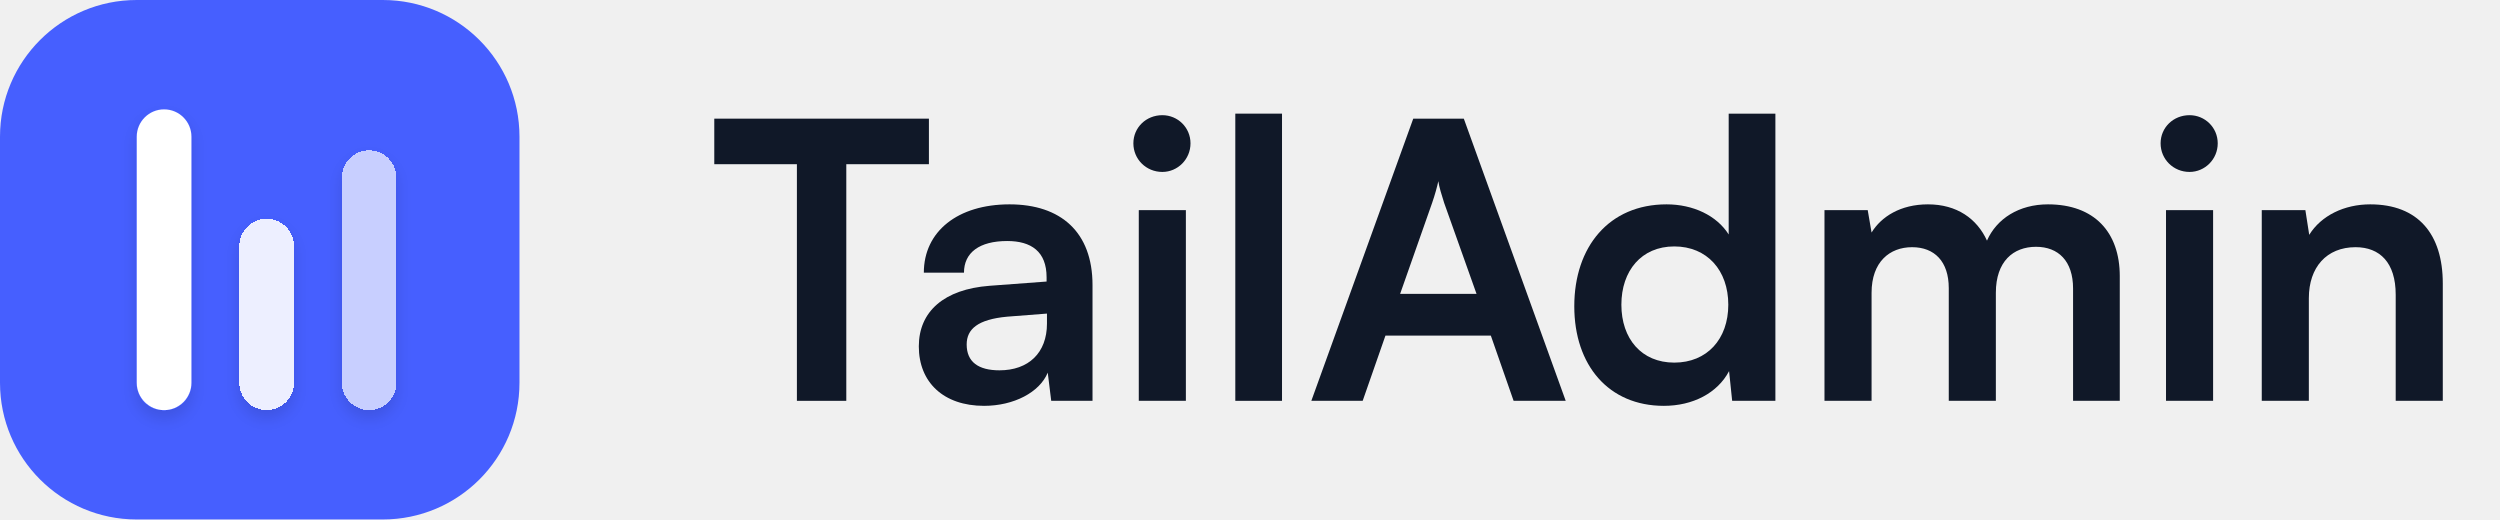
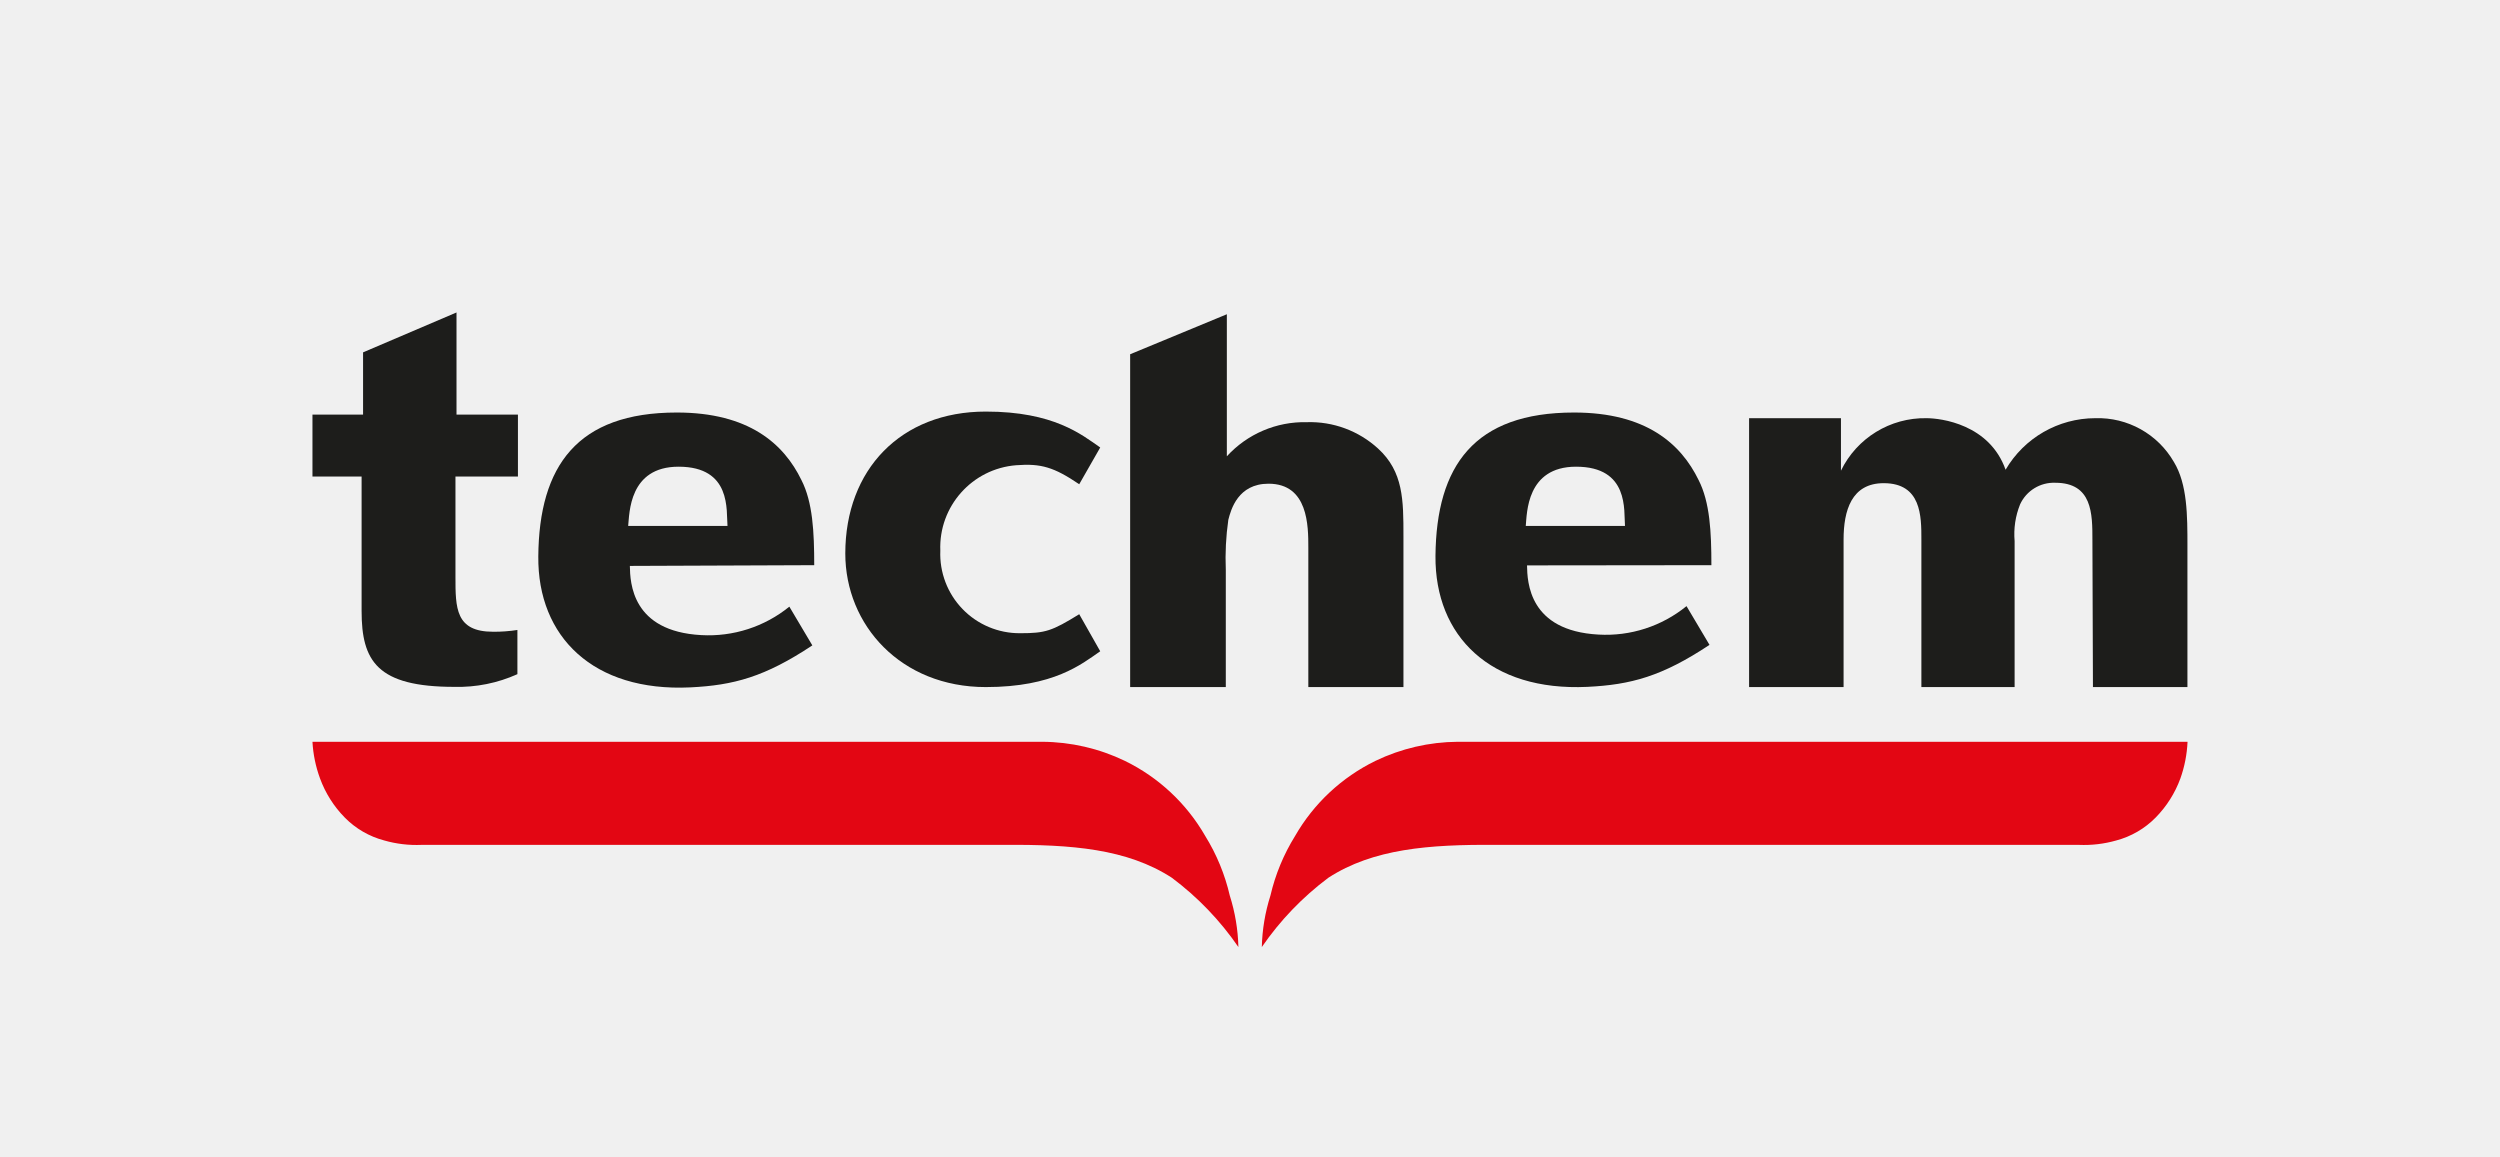
- <svg xmlns="http://www.w3.org/2000/svg" width="154" height="32" viewBox="0 0 154 32" fill="none">
-   <path d="M0 8.421C0 3.77 3.77 0 8.421 0H23.579C28.23 0 32 3.77 32 8.421V23.579C32 28.23 28.23 32 23.579 32H8.421C3.77 32 0 28.23 0 23.579V8.421Z" fill="#465FFF" />
-   <g filter="url(#filter0_d_1624_24907)">
-     <path d="M8.424 8.422C8.424 7.491 9.178 6.737 10.108 6.737V6.737C11.038 6.737 11.792 7.491 11.792 8.422V23.579C11.792 24.51 11.038 25.264 10.108 25.264V25.264C9.178 25.264 8.424 24.51 8.424 23.579V8.422Z" fill="white" />
-   </g>
-   <g filter="url(#filter1_d_1624_24907)">
-     <path d="M14.742 15.157C14.742 14.227 15.496 13.473 16.426 13.473V13.473C17.357 13.473 18.111 14.227 18.111 15.157V23.578C18.111 24.508 17.357 25.262 16.426 25.262V25.262C15.496 25.262 14.742 24.508 14.742 23.578V15.157Z" fill="white" fill-opacity="0.9" shape-rendering="crispEdges" />
-   </g>
-   <g filter="url(#filter2_d_1624_24907)">
-     <path d="M21.055 10.946C21.055 10.016 21.809 9.262 22.739 9.262V9.262C23.669 9.262 24.423 10.016 24.423 10.946V23.578C24.423 24.508 23.669 25.262 22.739 25.262V25.262C21.809 25.262 21.055 24.508 21.055 23.578V10.946Z" fill="white" fill-opacity="0.7" shape-rendering="crispEdges" />
-   </g>
-   <path d="M44 10.115H49.089V24.691H52.132V10.115H57.221V7.309H44V10.115Z" fill="#101828" />
-   <path d="M60.617 25C62.448 25 64.042 24.168 64.541 22.955L64.755 24.691H67.299V17.558C67.299 14.3 65.349 12.588 62.187 12.588C59.001 12.588 56.908 14.252 56.908 16.797H59.381C59.381 15.56 60.332 14.847 62.044 14.847C63.519 14.847 64.47 15.489 64.47 17.082V17.343L60.95 17.605C58.168 17.819 56.599 19.174 56.599 21.338C56.599 23.549 58.121 25 60.617 25ZM61.569 22.812C60.261 22.812 59.547 22.289 59.547 21.219C59.547 20.268 60.237 19.674 62.044 19.507L64.493 19.317V19.935C64.493 21.742 63.352 22.812 61.569 22.812Z" fill="#101828" />
-   <path d="M71.6 10.591C72.551 10.591 73.335 9.806 73.335 8.831C73.335 7.856 72.551 7.095 71.6 7.095C70.601 7.095 69.816 7.856 69.816 8.831C69.816 9.806 70.601 10.591 71.6 10.591ZM70.149 24.691H73.05V12.944H70.149V24.691Z" fill="#101828" />
-   <path d="M78.972 24.691V7H76.095V24.691H78.972Z" fill="#101828" />
-   <path d="M83.941 24.691L85.344 20.672H91.835L93.238 24.691H96.448L90.171 7.309H87.056L80.778 24.691H83.941ZM88.221 12.493C88.387 12.017 88.53 11.494 88.601 11.161C88.649 11.518 88.815 12.041 88.958 12.493L90.955 18.104H86.247L88.221 12.493Z" fill="#101828" />
-   <path d="M102.493 25C104.276 25 105.798 24.215 106.511 22.86L106.701 24.691H109.364V7H106.487V14.443C105.75 13.277 104.3 12.588 102.659 12.588C99.116 12.588 96.976 15.203 96.976 18.865C96.976 22.503 99.092 25 102.493 25ZM103.135 22.337C101.113 22.337 99.877 20.863 99.877 18.77C99.877 16.678 101.113 15.18 103.135 15.18C105.156 15.18 106.463 16.654 106.463 18.77C106.463 20.886 105.156 22.337 103.135 22.337Z" fill="#101828" />
-   <path d="M115.289 24.691V18.033C115.289 16.131 116.406 15.227 117.785 15.227C119.164 15.227 120.044 16.107 120.044 17.748V24.691H122.945V18.033C122.945 16.107 124.015 15.203 125.418 15.203C126.797 15.203 127.701 16.083 127.701 17.771V24.691H130.578V17.011C130.578 14.3 129.008 12.588 126.155 12.588C124.372 12.588 122.993 13.468 122.398 14.823C121.78 13.468 120.543 12.588 118.76 12.588C117.072 12.588 115.883 13.349 115.289 14.324L115.051 12.944H112.388V24.691H115.289Z" fill="#101828" />
-   <path d="M134.876 10.591C135.827 10.591 136.612 9.806 136.612 8.831C136.612 7.856 135.827 7.095 134.876 7.095C133.877 7.095 133.093 7.856 133.093 8.831C133.093 9.806 133.877 10.591 134.876 10.591ZM133.426 24.691H136.327V12.944H133.426V24.691Z" fill="#101828" />
-   <path d="M142.225 24.691V18.366C142.225 16.464 143.318 15.227 145.102 15.227C146.6 15.227 147.575 16.178 147.575 18.152V24.691H150.476V17.462C150.476 14.419 148.954 12.588 146.005 12.588C144.412 12.588 142.985 13.277 142.248 14.466L142.011 12.944H139.324V24.691H142.225Z" fill="#101828" />
+ <svg xmlns="http://www.w3.org/2000/svg" id="Ebene_1" data-name="Ebene 1" viewBox="0 0 238.11 110.19">
  <defs>
-     <filter id="filter0_d_1624_24907" x="7.424" y="6.237" width="5.368" height="20.526" filterUnits="userSpaceOnUse" color-interpolation-filters="sRGB">
-       <feFlood flood-opacity="0" result="BackgroundImageFix" />
-       <feColorMatrix in="SourceAlpha" type="matrix" values="0 0 0 0 0 0 0 0 0 0 0 0 0 0 0 0 0 0 127 0" result="hardAlpha" />
-       <feOffset dy="0.5" />
-       <feGaussianBlur stdDeviation="0.5" />
-       <feComposite in2="hardAlpha" operator="out" />
-       <feColorMatrix type="matrix" values="0 0 0 0 0 0 0 0 0 0 0 0 0 0 0 0 0 0 0.12 0" />
-       <feBlend mode="normal" in2="BackgroundImageFix" result="effect1_dropShadow_1624_24907" />
-       <feBlend mode="normal" in="SourceGraphic" in2="effect1_dropShadow_1624_24907" result="shape" />
-     </filter>
-     <filter id="filter1_d_1624_24907" x="13.742" y="12.973" width="5.368" height="13.79" filterUnits="userSpaceOnUse" color-interpolation-filters="sRGB">
-       <feFlood flood-opacity="0" result="BackgroundImageFix" />
-       <feColorMatrix in="SourceAlpha" type="matrix" values="0 0 0 0 0 0 0 0 0 0 0 0 0 0 0 0 0 0 127 0" result="hardAlpha" />
-       <feOffset dy="0.5" />
-       <feGaussianBlur stdDeviation="0.5" />
-       <feComposite in2="hardAlpha" operator="out" />
-       <feColorMatrix type="matrix" values="0 0 0 0 0 0 0 0 0 0 0 0 0 0 0 0 0 0 0.12 0" />
-       <feBlend mode="normal" in2="BackgroundImageFix" result="effect1_dropShadow_1624_24907" />
-       <feBlend mode="normal" in="SourceGraphic" in2="effect1_dropShadow_1624_24907" result="shape" />
-     </filter>
-     <filter id="filter2_d_1624_24907" x="20.055" y="8.762" width="5.368" height="18" filterUnits="userSpaceOnUse" color-interpolation-filters="sRGB">
-       <feFlood flood-opacity="0" result="BackgroundImageFix" />
-       <feColorMatrix in="SourceAlpha" type="matrix" values="0 0 0 0 0 0 0 0 0 0 0 0 0 0 0 0 0 0 127 0" result="hardAlpha" />
-       <feOffset dy="0.5" />
-       <feGaussianBlur stdDeviation="0.5" />
-       <feComposite in2="hardAlpha" operator="out" />
-       <feColorMatrix type="matrix" values="0 0 0 0 0 0 0 0 0 0 0 0 0 0 0 0 0 0 0.12 0" />
-       <feBlend mode="normal" in2="BackgroundImageFix" result="effect1_dropShadow_1624_24907" />
-       <feBlend mode="normal" in="SourceGraphic" in2="effect1_dropShadow_1624_24907" result="shape" />
-     </filter>
+     <style>.cls-1{fill:none;}.cls-2{fill:#e30613;}.cls-3{fill:#1d1d1b;}</style>
  </defs>
+   <rect class="cls-1" width="238.11" height="110.19" />
+   <path class="cls-2" d="M29.76,70.65H99.27a18.36,18.36,0,0,1,7.87,1.82,17.85,17.85,0,0,1,7.65,7.15,18.85,18.85,0,0,1,2.34,5.68,17.64,17.64,0,0,1,.82,4.9,28.15,28.15,0,0,0-6.34-6.6c-4.26-2.76-9.57-3.18-15.94-3.13H40.15a11.18,11.18,0,0,1-3.55-.42,8.2,8.2,0,0,1-3.76-2.18,10.41,10.41,0,0,1-2.36-3.73A12,12,0,0,1,29.76,70.65Z" />
+   <path class="cls-2" d="M208.35,70.65H138.84A18.36,18.36,0,0,0,131,72.47a17.85,17.85,0,0,0-7.65,7.15A18.85,18.85,0,0,0,121,85.3a17.64,17.64,0,0,0-.82,4.9,28.15,28.15,0,0,1,6.34-6.6c4.26-2.76,9.57-3.18,15.94-3.13H198a11.25,11.25,0,0,0,3.56-.42,8.22,8.22,0,0,0,3.75-2.18,10.41,10.41,0,0,0,2.36-3.73A12,12,0,0,0,208.35,70.65Z" />
+   <path class="cls-3" d="M69.29,50.09H59.83c.13-1.19.06-5.64,4.8-5.64,5.08,0,4.53,4.21,4.66,5.64m8.26,3.74c0-3.16-.14-6-1.22-8.11-1.68-3.45-5-6.43-11.87-6.43C55,39.29,51.34,44.35,51.27,53c-.07,7.66,5.24,12.9,14.46,12.47,4.15-.2,7.12-1,11.64-4l-2.19-3.69a12.21,12.21,0,0,1-8.39,2.71c-6.63-.36-6.77-5-6.8-6.59Z" />
+   <path class="cls-3" d="M154.77,50.09h-9.45c.12-1.19.05-5.64,4.79-5.64,5.09,0,4.54,4.21,4.66,5.64M163,53.83c0-3.16-.14-6-1.22-8.11-1.68-3.45-5-6.43-11.86-6.43-9.51,0-13.12,5.06-13.2,13.66-.06,7.66,5.24,12.9,14.46,12.47,4.15-.2,7.12-1,11.64-4l-2.19-3.69a12.16,12.16,0,0,1-8.38,2.71c-6.64-.36-6.78-5-6.81-6.59Z" />
+   <path class="cls-3" d="M49.33,39.49v5.9H43.38v9.53c0,3,0,5.25,3.59,5.25A14.14,14.14,0,0,0,49.28,60v4.21a13.77,13.77,0,0,1-6,1.21c-7.37,0-8.84-2.46-8.84-7.23V45.39H29.76v-5.9h4.82V33.56l8.9-3.8v9.73Z" />
+   <path class="cls-3" d="M107.64,33.74l9.21-3.81V43.46a10,10,0,0,1,7.61-3.25,9.59,9.59,0,0,1,6.79,2.51c2.42,2.21,2.42,4.92,2.42,8.36V65.44h-9.06V52.16c0-2.06,0-6.09-3.79-6.09-2.9,0-3.58,2.45-3.83,3.44a26,26,0,0,0-.24,4.77V65.44h-9.11Z" />
+   <path class="cls-3" d="M166.55,39.83h8.79l0,5a8.88,8.88,0,0,1,8.15-5c1.38,0,6,.58,7.53,4.91a9.9,9.9,0,0,1,8.54-4.91A8.34,8.34,0,0,1,207.05,44c1.29,2.12,1.29,5.12,1.29,8V65.44h-9l-.05-14c0-2.51,0-5.46-3.54-5.46a3.54,3.54,0,0,0-3.35,2.06,7.6,7.6,0,0,0-.52,3.49V65.44H183V51.38c0-2.22,0-5.36-3.59-5.36-3.06,0-3.82,2.6-3.82,5.36V65.44h-9s0-24.88,0-25.61" />
+   <path class="cls-3" d="M97.15,60.31a7.55,7.55,0,0,1-7.59-7.86,7.85,7.85,0,0,1,7.23-8.14c2.36-.18,3.59.18,6,1.81l2-3.5c-1.78-1.23-4.42-3.42-10.9-3.42-8.09,0-13.38,5.52-13.38,13.52,0,6.82,5.29,12.72,13.38,12.72,6.48,0,9.12-2.18,10.9-3.41l-2-3.53c-2.61,1.61-3.23,1.81-5.6,1.81" />
</svg>
